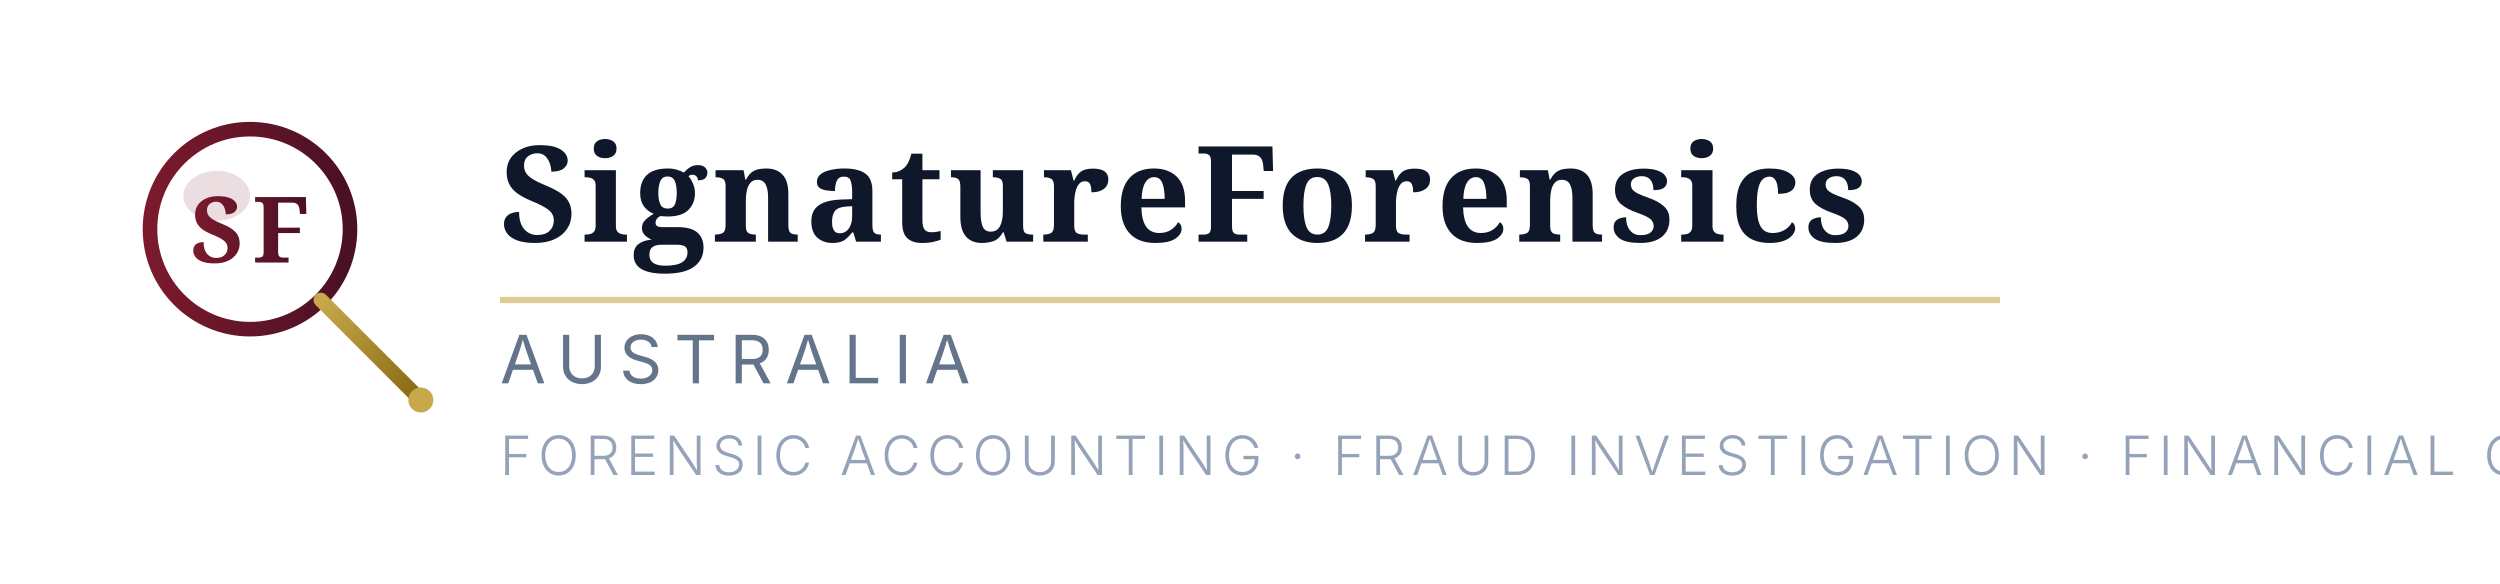
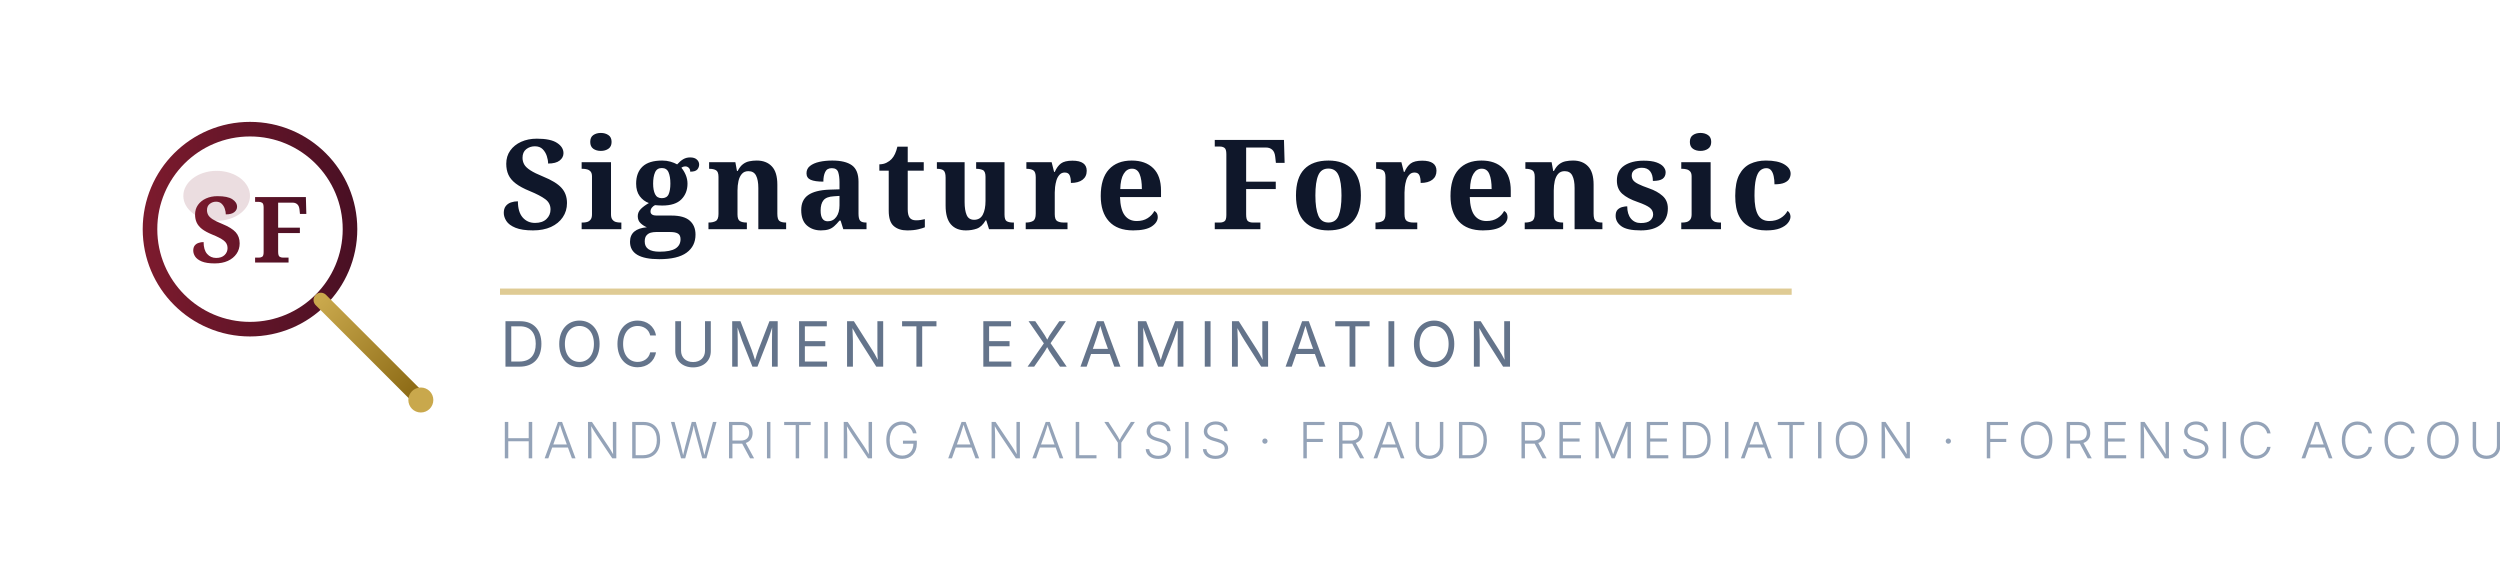
<svg xmlns="http://www.w3.org/2000/svg" viewBox="0 0 600 140" fill="none">
  <defs>
    <linearGradient id="logoGrad" x1="0" y1="0" x2="1" y2="0">
      <stop offset="0%" stop-color="#7B1A2D" />
      <stop offset="100%" stop-color="#4A1024" />
    </linearGradient>
    <linearGradient id="goldAccent" x1="0" y1="0" x2="1" y2="1">
      <stop offset="0%" stop-color="#C9A84C" />
      <stop offset="100%" stop-color="#8B6914" />
    </linearGradient>
  </defs>
  <g transform="translate(30, 25)">
    <circle cx="30" cy="30" r="24" stroke="url(#logoGrad)" stroke-width="3.5" fill="none" />
    <ellipse cx="22" cy="22" rx="8" ry="6" fill="#7B1A2D" opacity="0.15" />
    <line x1="47" y1="47" x2="70" y2="70" stroke="url(#goldAccent)" stroke-width="3.5" stroke-linecap="round" />
    <circle cx="71" cy="71" r="3" fill="#C9A84C" />
  </g>
  <g transform="translate(30, 25)">
    <text x="30" y="38" text-anchor="middle" font-family="'Lexend','Georgia',serif" font-weight="700" font-size="22" fill="url(#logoGrad)" letter-spacing="2">SF</text>
  </g>
-   <text x="120" y="58" font-family="'Lexend','Georgia',serif" font-weight="700" font-size="32" fill="#0F172A" letter-spacing="1">SignatureForensics</text>
-   <line x1="120" y1="72" x2="480" y2="72" stroke="#C9A84C" stroke-width="1.5" opacity="0.6" />
-   <text x="120" y="92" font-family="'Source Sans 3','Inter',sans-serif" font-weight="400" font-size="16" fill="#64748B" letter-spacing="3">AUSTRALIA</text>
-   <text x="120" y="114" font-family="'Source Sans 3','Inter',sans-serif" font-weight="300" font-size="13" fill="#94A3B8" letter-spacing="1.5">FORENSIC ACCOUNTING · FRAUD INVESTIGATION · FINANCIAL CRIME</text>
+   <text x="120" y="55" font-family="'Lexend','Georgia',serif" font-weight="700" font-size="30" fill="#0F172A" letter-spacing="1.5">Signature Forensic</text>
+   <line x1="120" y1="70" x2="430" y2="70" stroke="#C9A84C" stroke-width="1.5" opacity="0.6" />
+   <text x="120" y="88" font-family="'Source Sans 3','Inter',sans-serif" font-weight="400" font-size="15" fill="#64748B" letter-spacing="2.5">DOCUMENT EXAMINATION</text>
+   <text x="120" y="110" font-family="'Source Sans 3','Inter',sans-serif" font-weight="300" font-size="12" fill="#94A3B8" letter-spacing="1.5">HANDWRITING ANALYSIS · FRAUD REMEDIATION · FORENSIC ACCOUNTING</text>
</svg>
